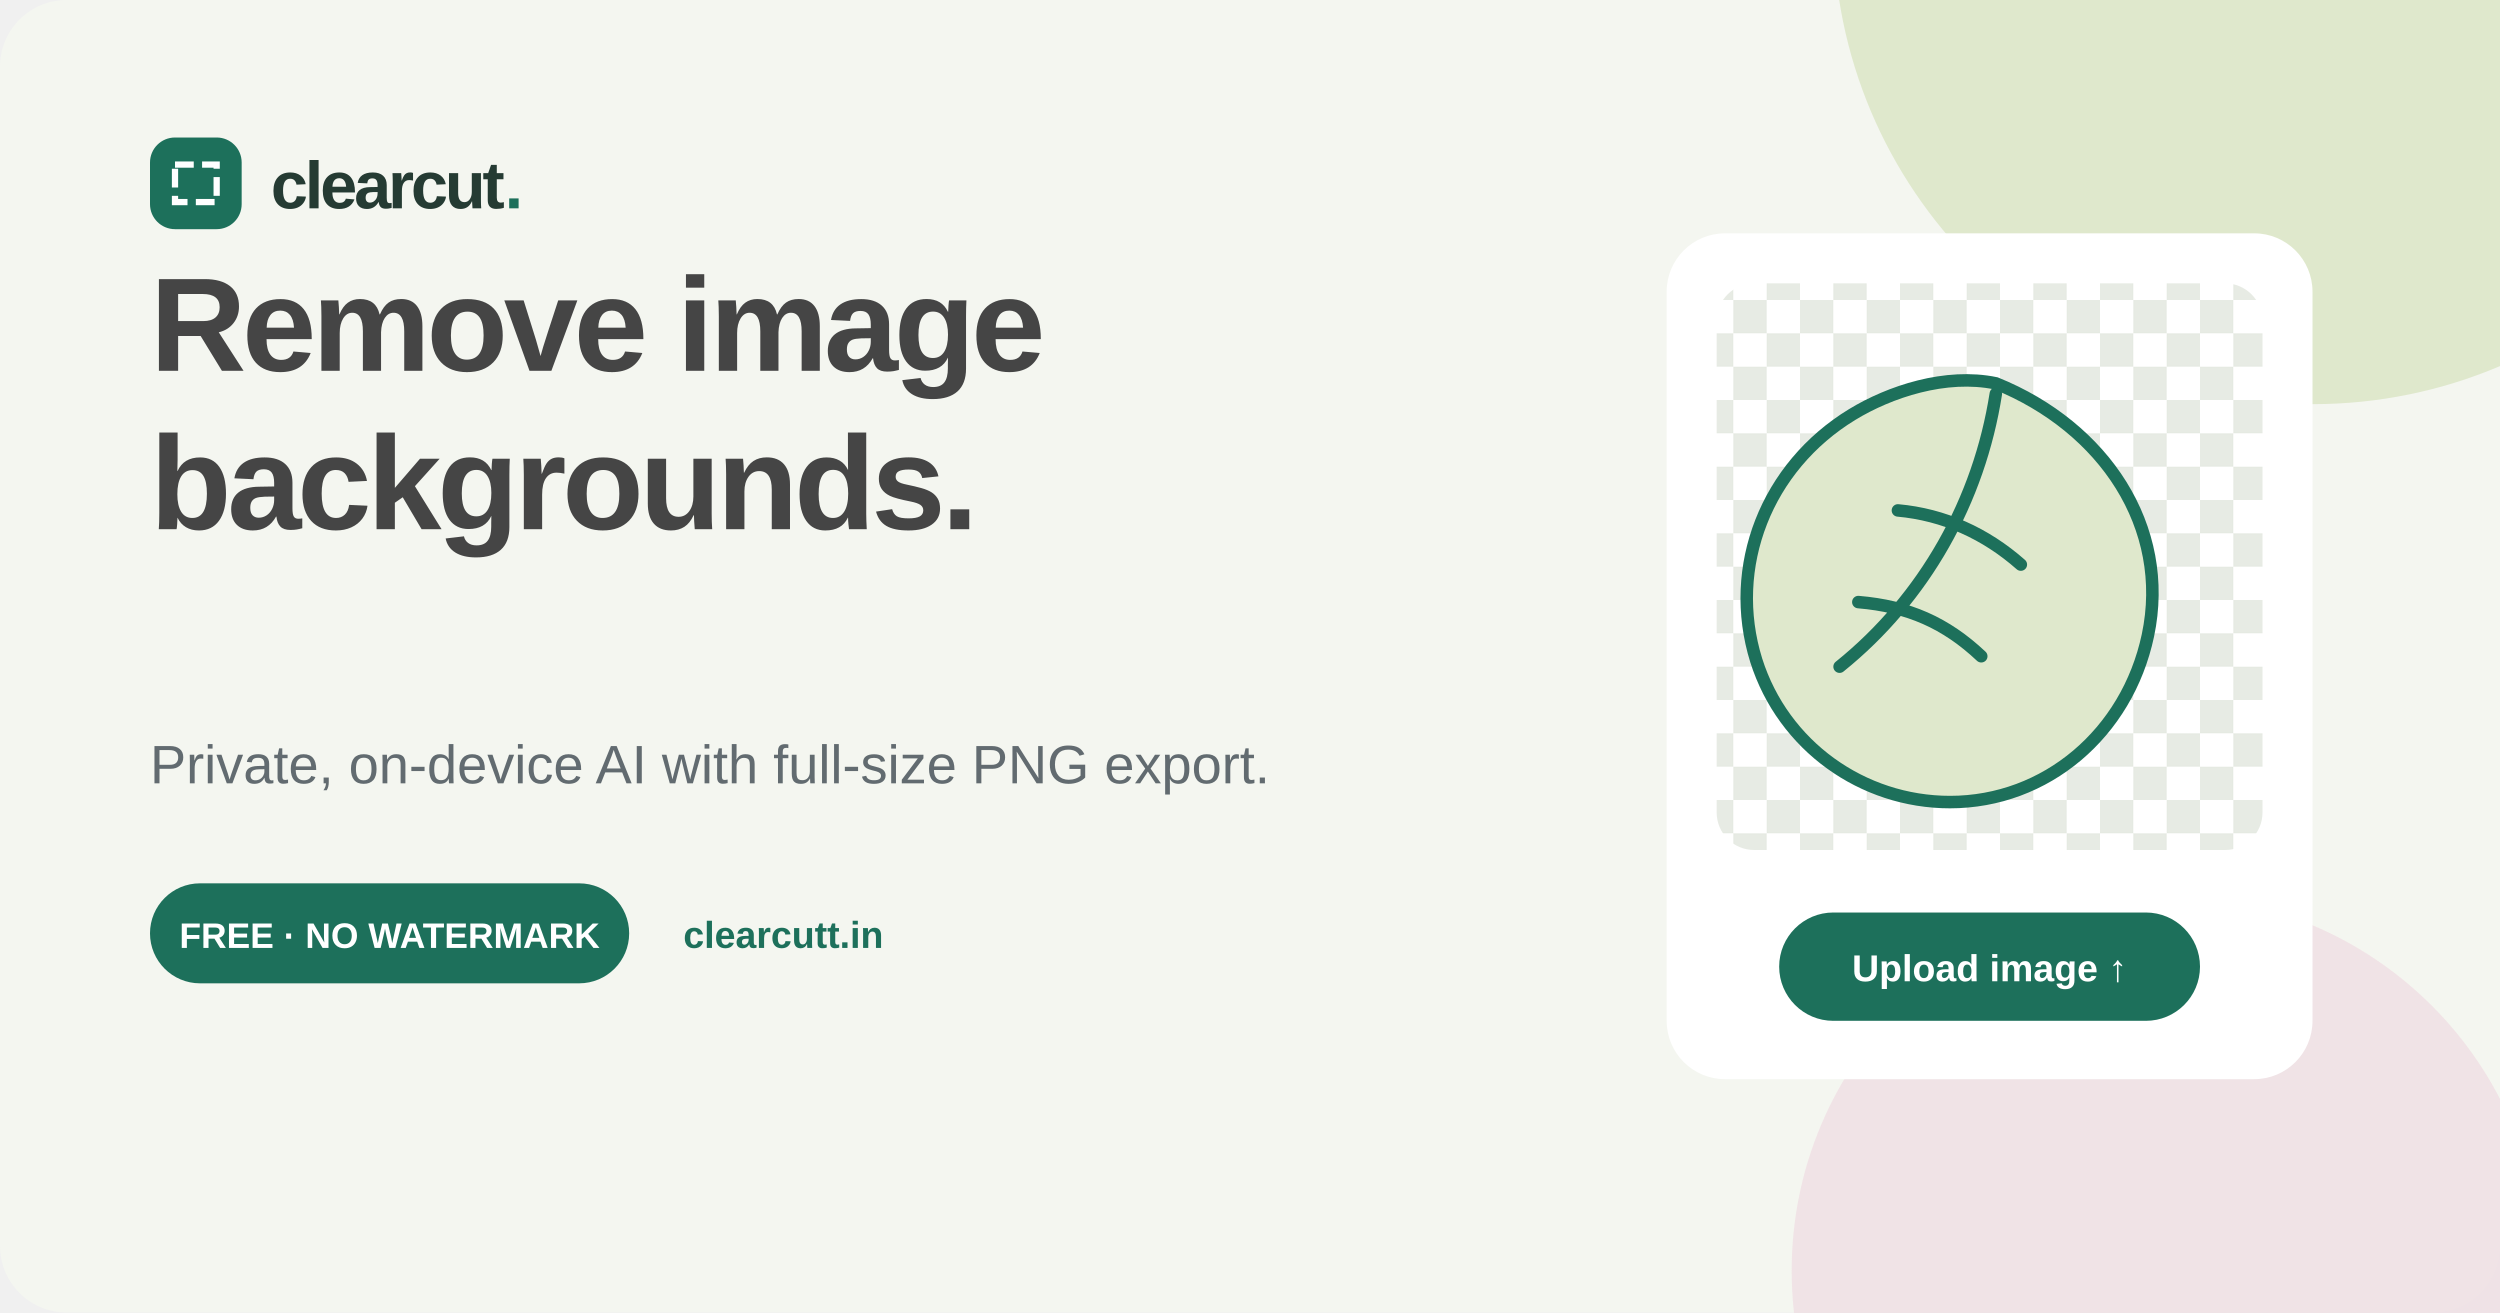
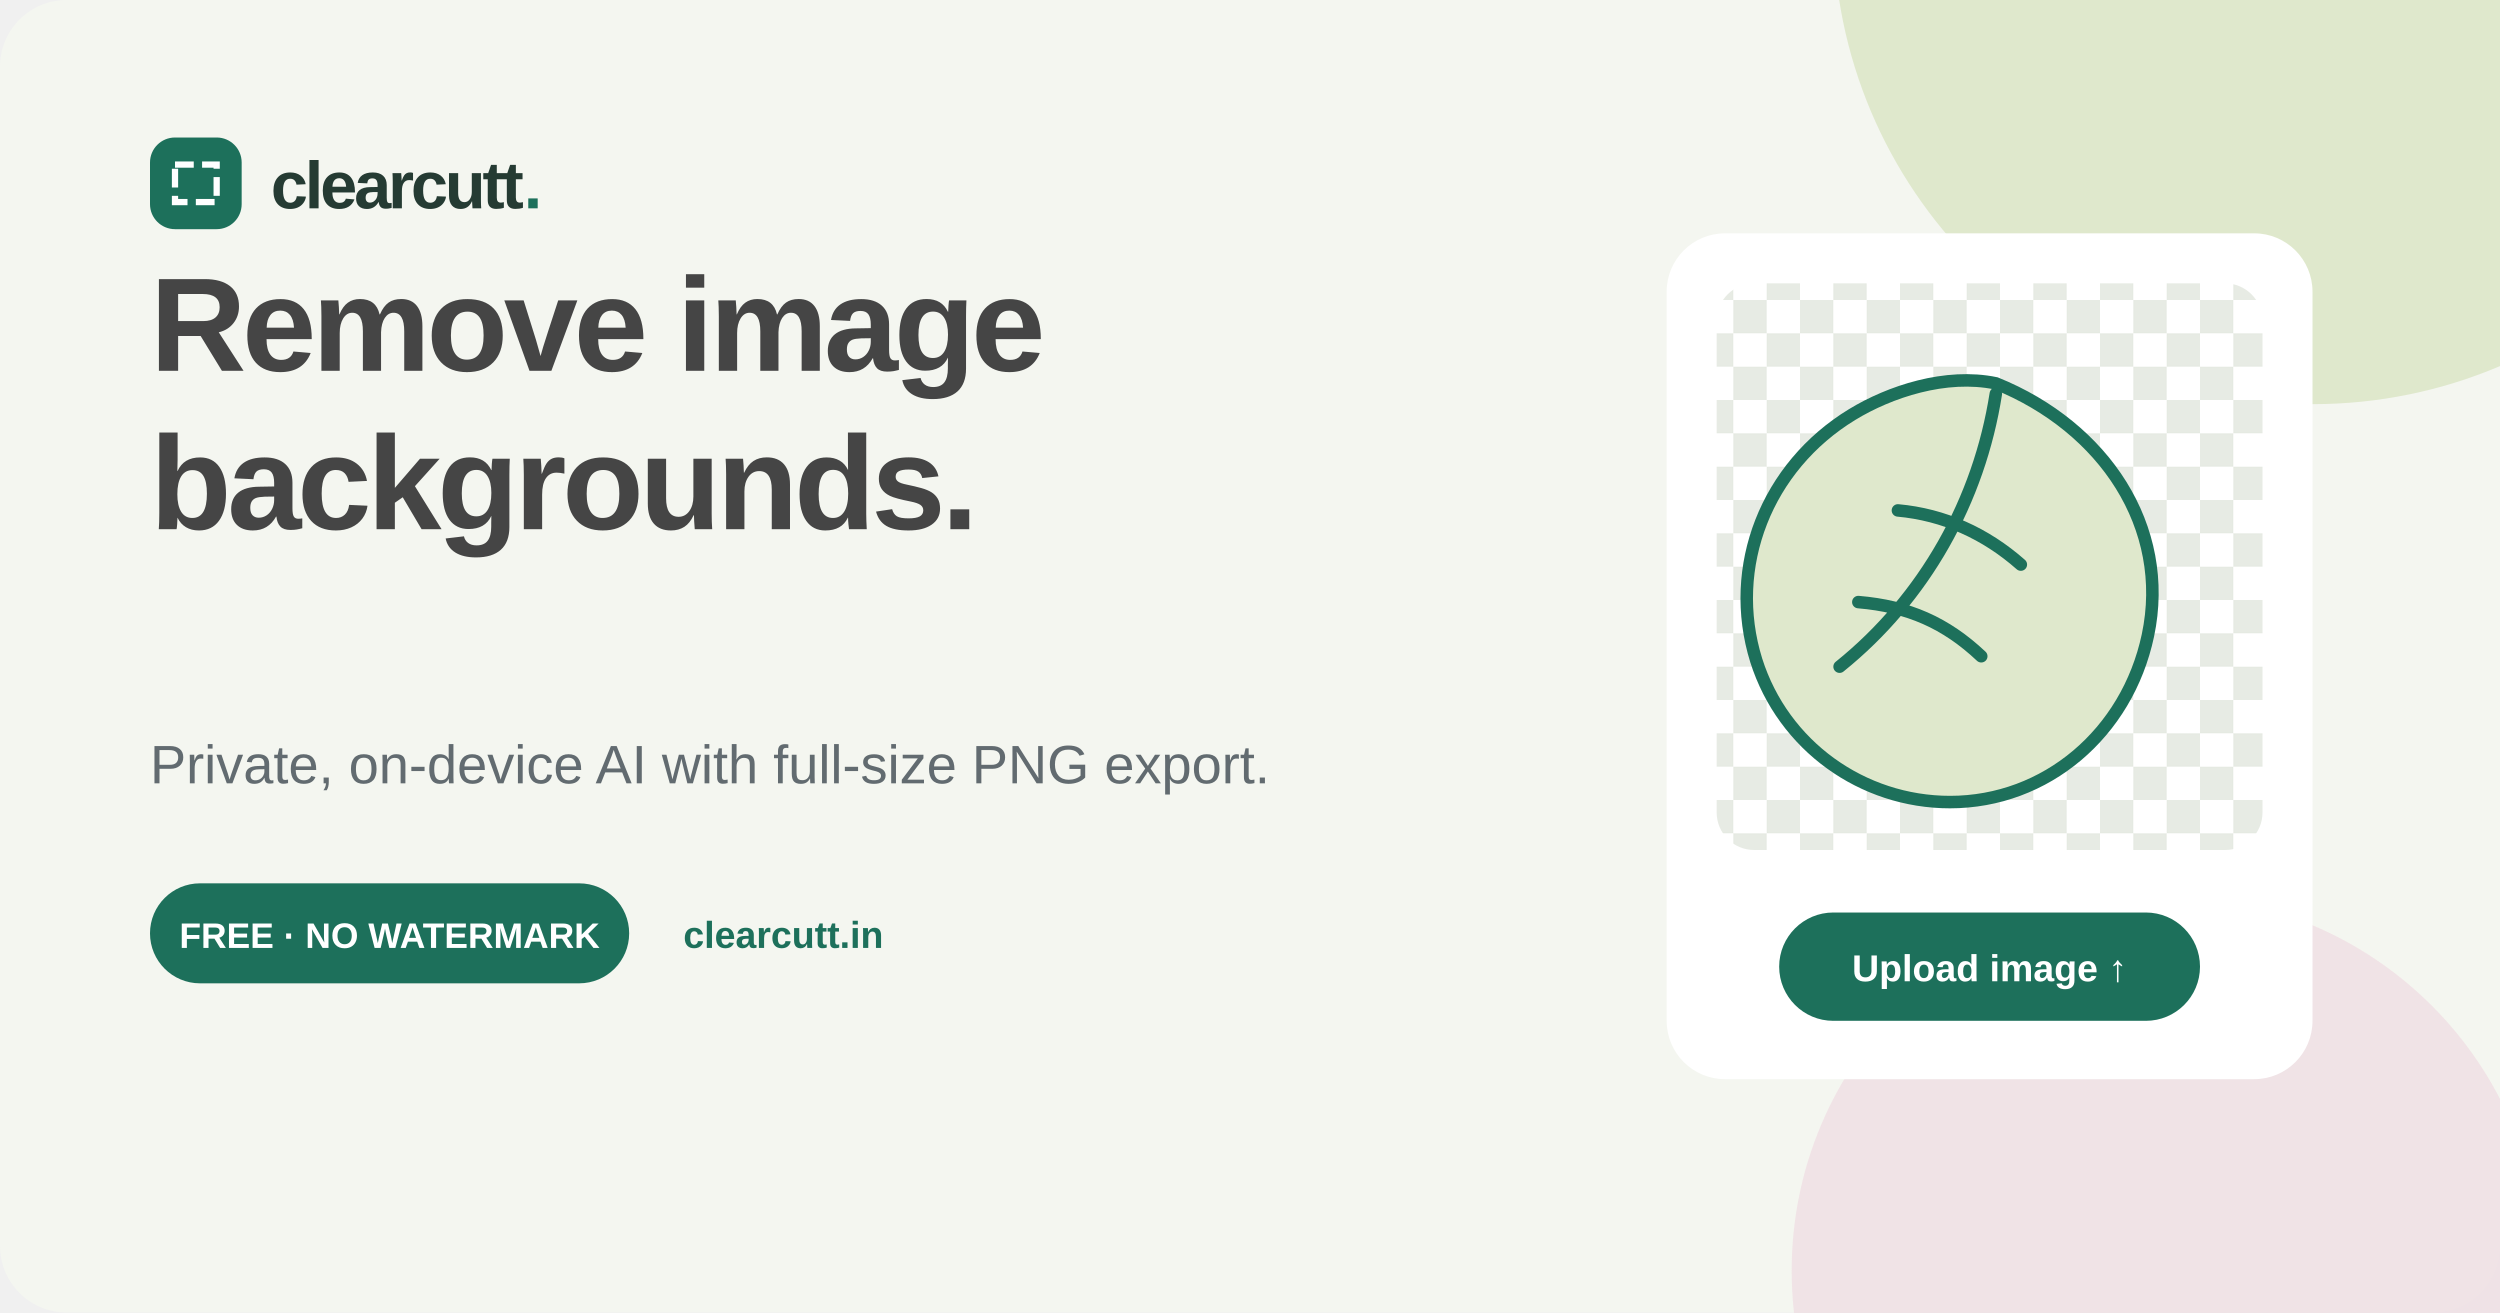
<svg xmlns="http://www.w3.org/2000/svg" width="1200" height="630" viewBox="0 0 1200 630">
  <defs>
    <pattern id="checker" width="32" height="32" patternUnits="userSpaceOnUse">
      <rect width="32" height="32" fill="#ffffff" />
      <path d="M0 0h16v16H0zM16 16h16v16H16z" fill="#e7ebe4" />
    </pattern>
  </defs>
  <rect width="1200" height="630" rx="32" fill="#f4f6f0" />
  <circle cx="1110" cy="-36" r="230" fill="#dfe8cc" />
  <circle cx="1040" cy="610" r="180" fill="#efdce2" opacity=".72" />
  <g transform="translate(72 66)">
    <rect width="44" height="44" rx="12" fill="#1d705b" />
    <path d="M12 13h20v18H12z" fill="none" stroke="#fff" stroke-width="3" stroke-dasharray="9 4" />
-     <text x="58" y="34" font-family="Arial, Helvetica, sans-serif" font-size="32" font-weight="800" letter-spacing="-1.5" fill="#253b33">clearcut<tspan fill="#1d705b">.</tspan>
+     <text x="58" y="34" font-family="Arial, Helvetica, sans-serif" font-size="32" font-weight="800" letter-spacing="-1.5" fill="#253b33">clearcutt<tspan fill="#1d705b">.</tspan>
    </text>
  </g>
  <g transform="translate(72 178)">
    <text font-family="Arial, Helvetica, sans-serif" font-size="64" font-weight="700" letter-spacing="-2" fill="#454545">
      <tspan x="0" y="0">Remove image</tspan>
      <tspan x="0" y="76">backgrounds.</tspan>
    </text>
    <text x="0" y="198" font-family="Arial, Helvetica, sans-serif" font-size="26" fill="#626b70">Private, on-device AI with full-size PNG export.</text>
    <g transform="translate(0 246)">
      <rect width="230" height="48" rx="24" fill="#1d705b" />
      <text x="115" y="31" text-anchor="middle" font-family="Arial, Helvetica, sans-serif" font-size="17" font-weight="700" fill="#fff">FREE · NO WATERMARK</text>
      <text x="256" y="31" font-family="Arial, Helvetica, sans-serif" font-size="18" font-weight="700" fill="#1d705b">clearcutt.in</text>
    </g>
  </g>
  <g transform="translate(800 112)">
    <rect width="310" height="406" rx="28" fill="#fff" />
    <rect x="24" y="24" width="262" height="272" rx="18" fill="url(#checker)" />
    <path d="M158 72c52 21 84 69 73 121-10 47-49 80-95 80-42 0-80-27-93-68-14-45 5-93 46-118 18-11 45-20 69-15Z" fill="#dfe8cc" stroke="#1d705b" stroke-width="6" />
    <path d="M158 77c-8 51-34 98-75 131M111 133c22 2 42 11 59 26M92 177c24 2 42 10 59 26" fill="none" stroke="#1d705b" stroke-width="6" stroke-linecap="round" />
    <rect x="54" y="326" width="202" height="52" rx="26" fill="#1d705b" />
    <text x="155" y="359" text-anchor="middle" font-family="Arial, Helvetica, sans-serif" font-size="18" font-weight="700" fill="#fff">Upload image ↑</text>
  </g>
</svg>
